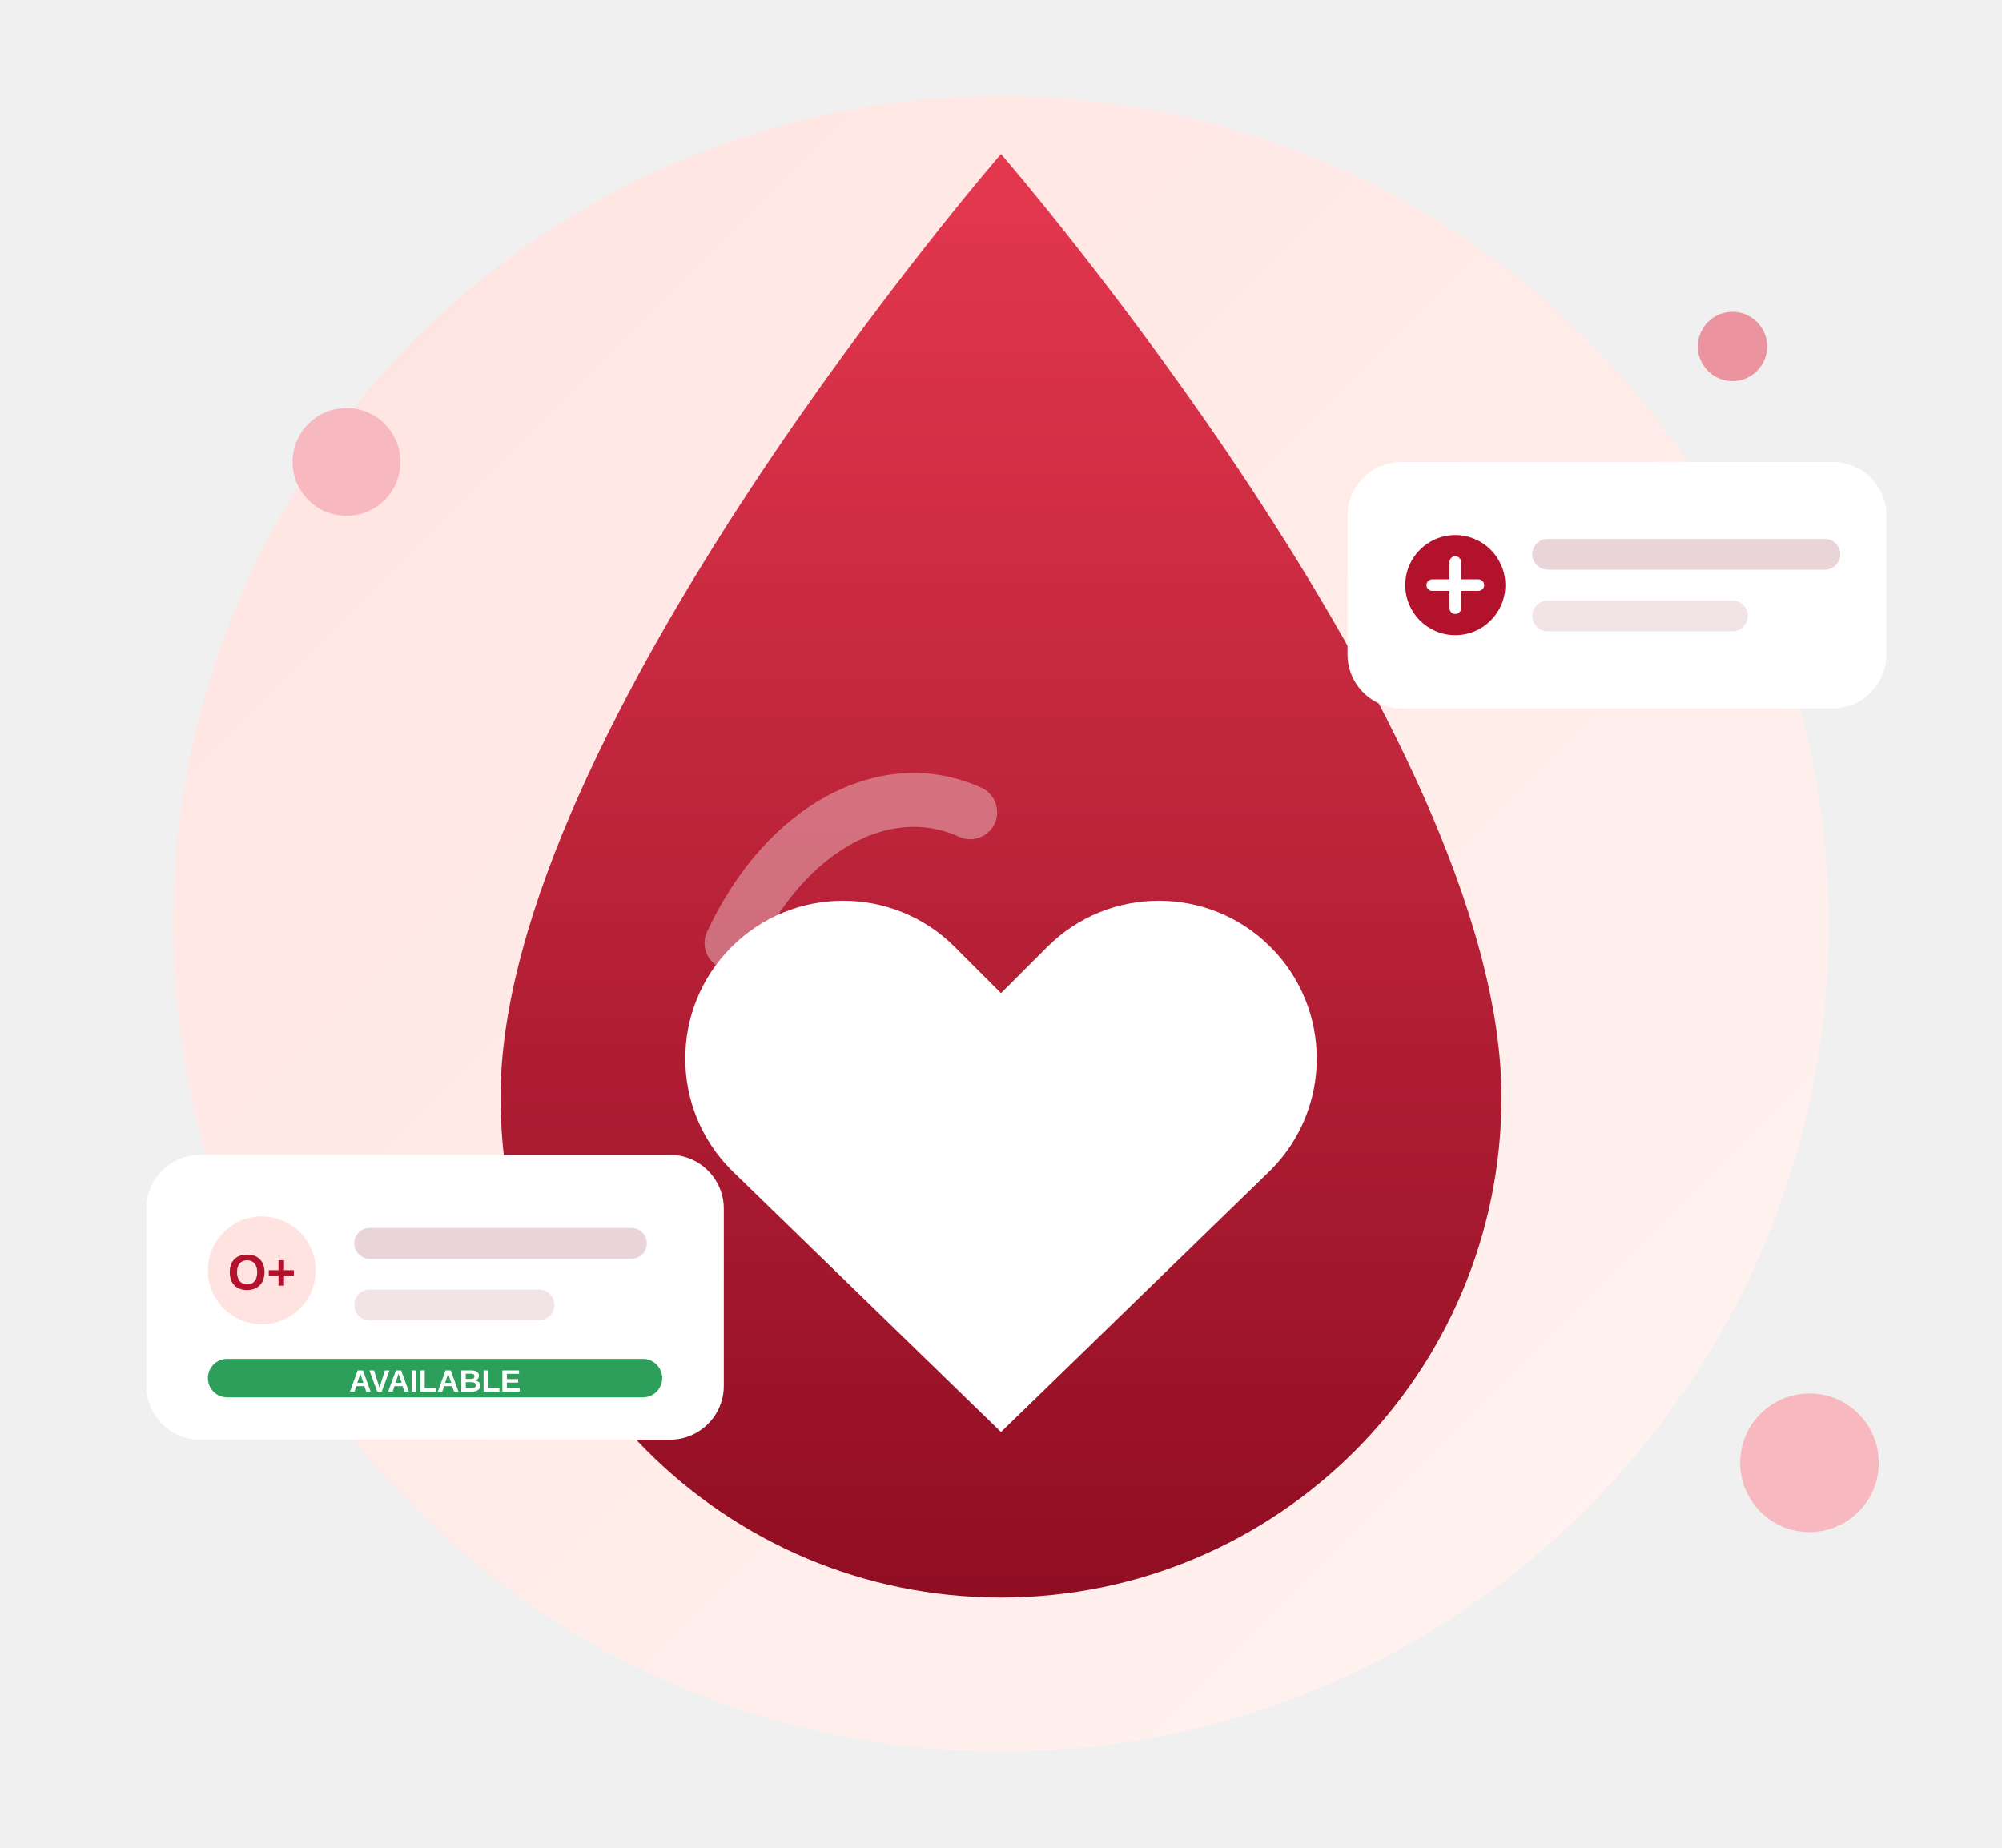
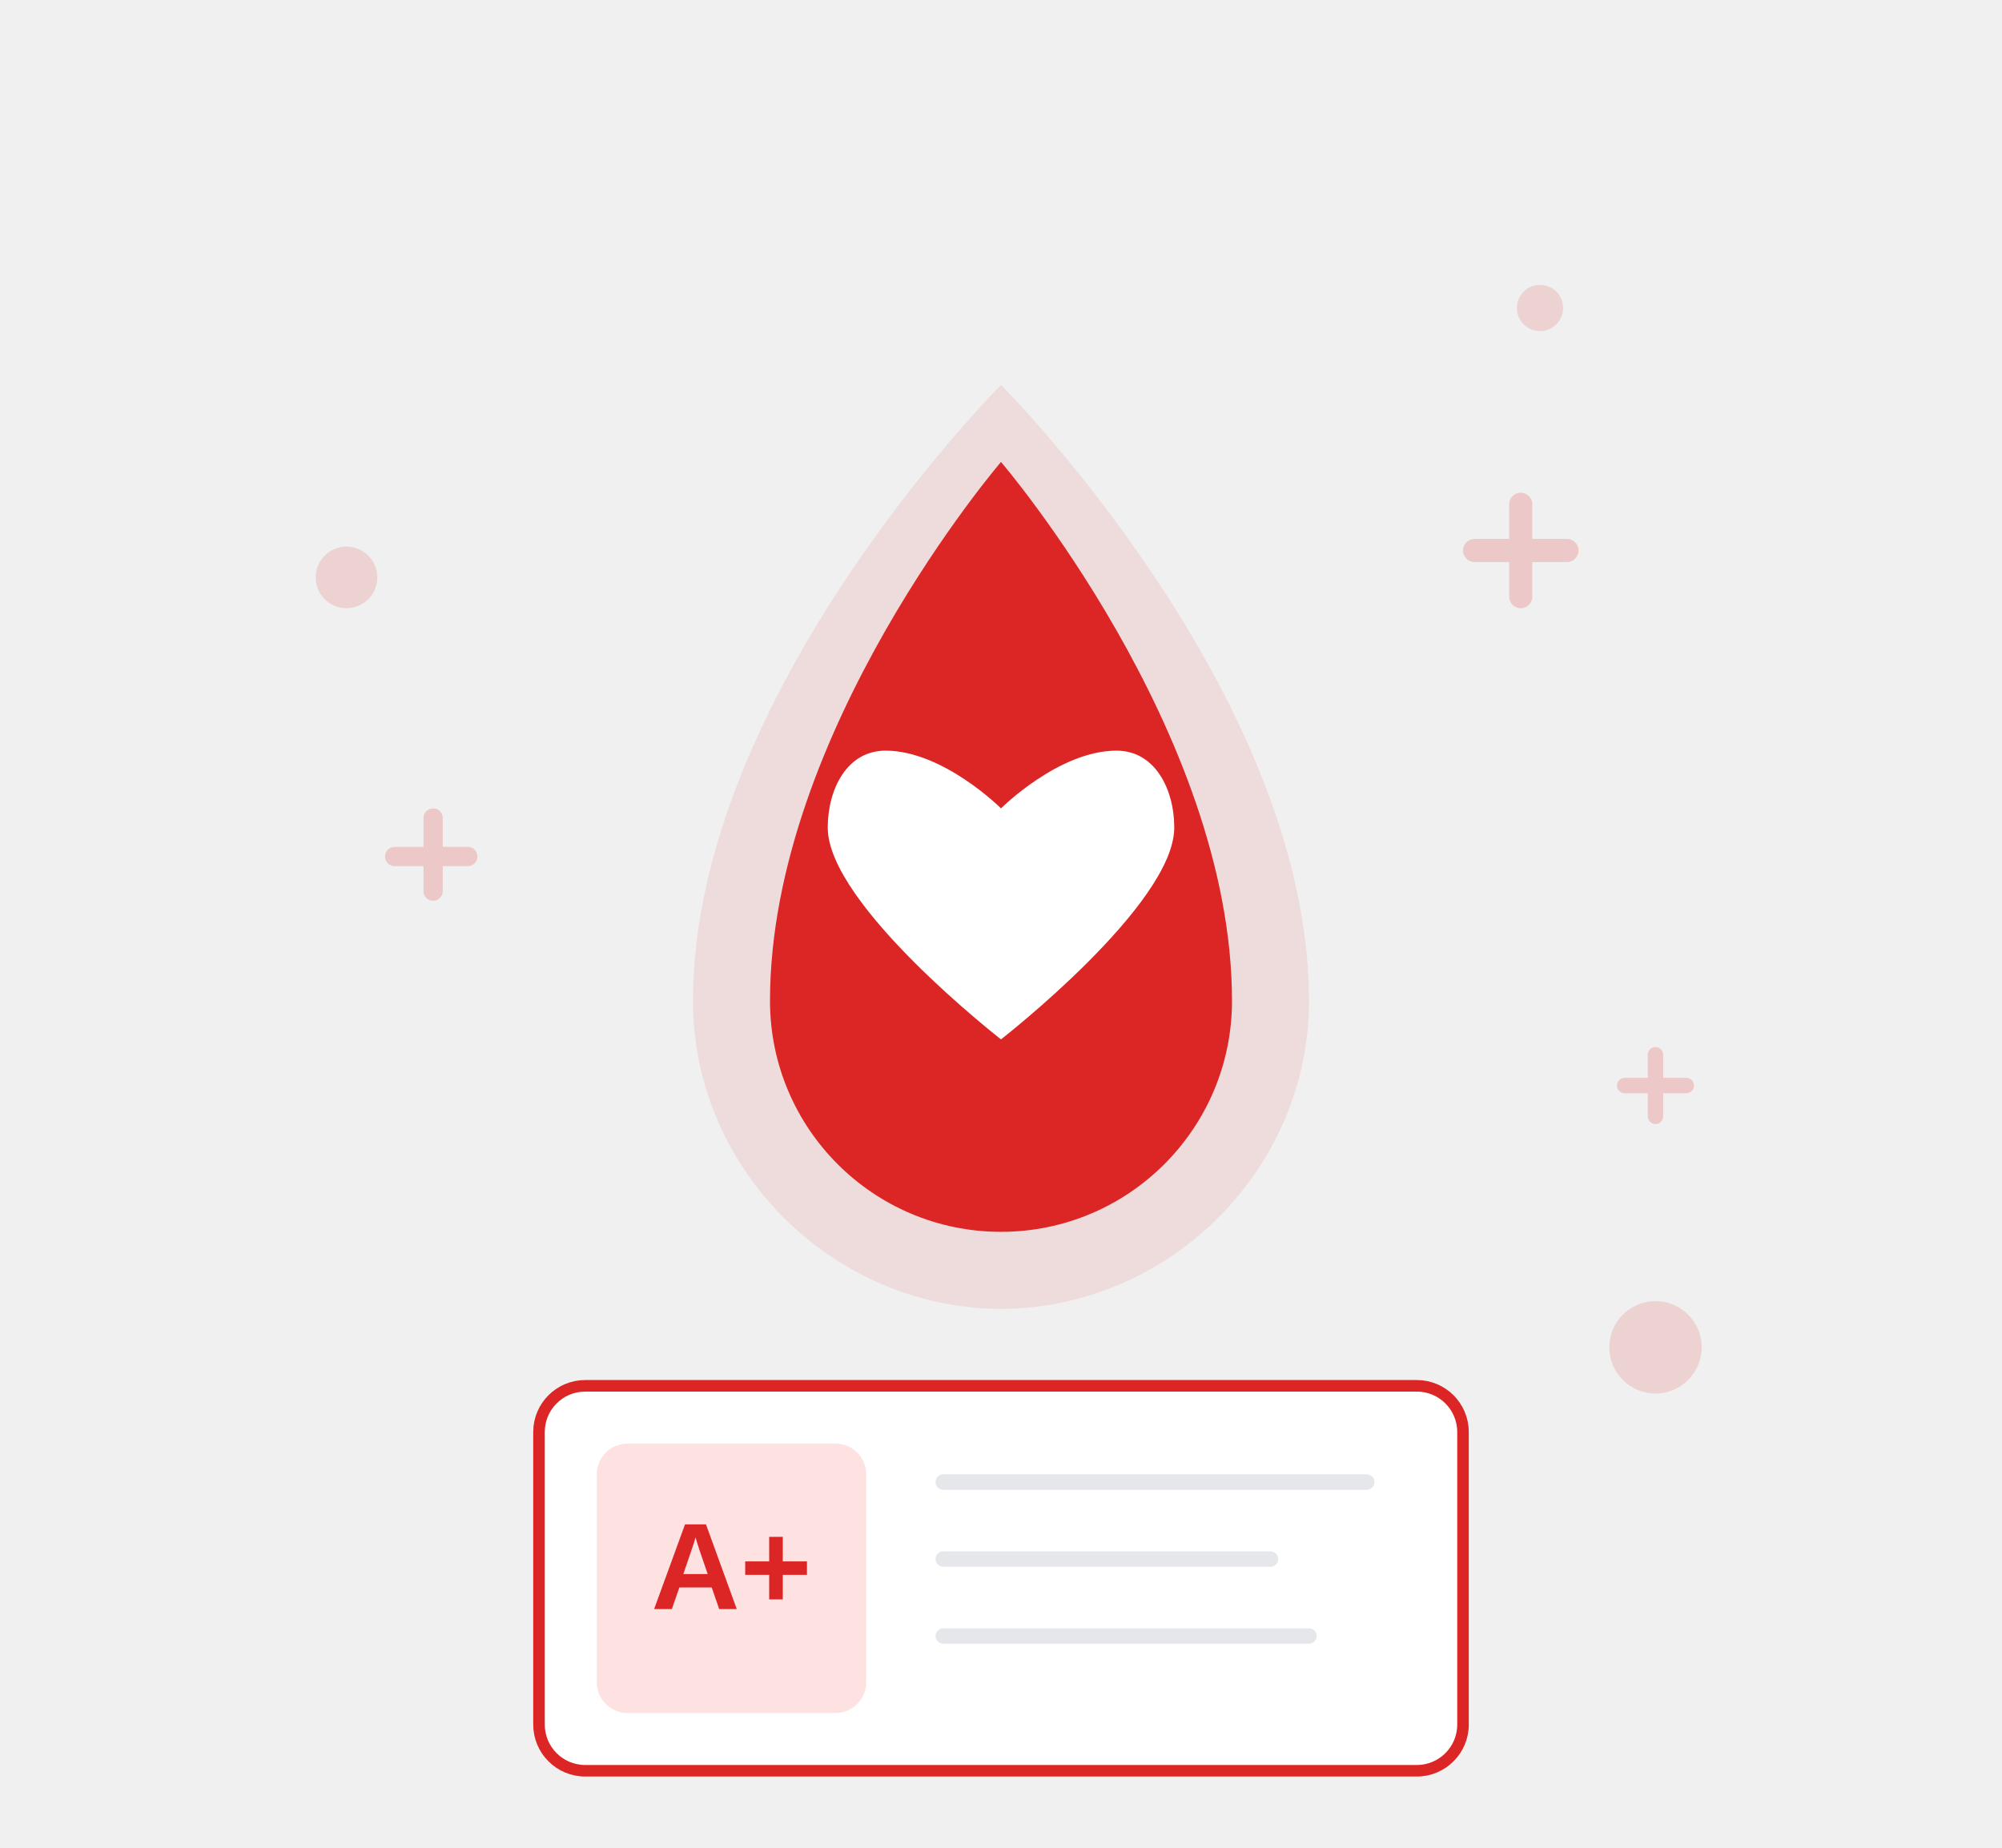
- <svg xmlns="http://www.w3.org/2000/svg" viewBox="0 0 520 480" width="520" height="480">
-   <defs>
-     <linearGradient id="drop" x1="0" y1="0" x2="0" y2="1">
-       <stop offset="0" stop-color="#E5384F" />
-       <stop offset="1" stop-color="#8F0D22" />
-     </linearGradient>
-     <linearGradient id="bg" x1="0" y1="0" x2="1" y2="1">
-       <stop offset="0" stop-color="#FFE3E0" />
-       <stop offset="1" stop-color="#FFF4F1" />
-     </linearGradient>
-   </defs>
-   <circle cx="260" cy="240" r="215" fill="url(#bg)" />
-   <circle cx="90" cy="120" r="14" fill="#F7B8BF" />
-   <circle cx="450" cy="90" r="9" fill="#E5384F" opacity=".5" />
-   <circle cx="470" cy="380" r="18" fill="#F7B8BF" />
-   <circle cx="60" cy="360" r="8" fill="#E5384F" opacity=".4" />
-   <path d="M260 40C260 40 130 190 130 285a130 130 0 0 0 260 0C390 190 260 40 260 40Z" fill="url(#drop)" />
-   <path d="M190 245c14-30 40-44 62-34" stroke="#fff" stroke-opacity=".35" stroke-width="14" stroke-linecap="round" fill="none" />
-   <path d="M260 372 190 304a41 41 0 0 1 58-58l12 12 12-12a41 41 0 0 1 58 58L260 372Z" fill="#fff" />
-   <rect x="38" y="300" width="150" height="74" rx="14" fill="#fff" />
-   <circle cx="68" cy="330" r="14" fill="#FFE3E0" />
-   <text x="68" y="335" font-family="Arial,sans-serif" font-size="13" font-weight="700" fill="#B3122D" text-anchor="middle">O+</text>
-   <rect x="92" y="319" width="76" height="8" rx="4" fill="#E9D5D8" />
-   <rect x="92" y="335" width="52" height="8" rx="4" fill="#F2E4E6" />
-   <rect x="54" y="353" width="118" height="10" rx="5" fill="#2E9E5B" />
-   <text x="113" y="361.5" font-family="Arial,sans-serif" font-size="8" font-weight="700" fill="#fff" text-anchor="middle">AVAILABLE</text>
-   <rect x="350" y="120" width="140" height="64" rx="14" fill="#fff" />
-   <circle cx="378" cy="152" r="13" fill="#B3122D" />
-   <path d="M372 152h12M378 146v12" stroke="#fff" stroke-width="3" stroke-linecap="round" />
-   <rect x="398" y="140" width="80" height="8" rx="4" fill="#E9D5D8" />
-   <rect x="398" y="156" width="56" height="8" rx="4" fill="#F2E4E6" />
+ <svg xmlns="http://www.w3.org/2000/svg" viewBox="0 0 520 480" fill="none">
+   <g>
+     <path d="M260 100C260 100 180 180 180 260C180 304.183 216.863 340 260 340C303.137 340 340 304.183 340 260C340 180 260 100 260 100Z" fill="#DC2626" opacity="0.1" />
+     <path d="M260 120C260 120 200 190 200 260C200 293.137 226.863 320 260 320C293.137 320 320 293.137 320 260C320 190 260 120 260 120Z" fill="#DC2626" />
+     <path d="M260 210C260 210 245 195 230 195C220 195 215 205 215 215C215 235 260 270 260 270C260 270 305 235 305 215C305 205 300 195 290 195C275 195 260 210 260 210Z" fill="white" />
+     <g transform="translate(140, 360)">
+       <rect x="0" y="0" width="240" height="100" rx="12" fill="white" stroke="#DC2626" stroke-width="3" />
+       <rect x="15" y="15" width="70" height="70" rx="8" fill="#FEE2E2" />
+       <text x="50" y="58" font-family="Arial, sans-serif" font-size="32" font-weight="bold" fill="#DC2626" text-anchor="middle">A+</text>
+       <line x1="105" y1="25" x2="215" y2="25" stroke="#E5E7EB" stroke-width="4" stroke-linecap="round" />
+       <line x1="105" y1="45" x2="190" y2="45" stroke="#E5E7EB" stroke-width="4" stroke-linecap="round" />
+       <line x1="105" y1="65" x2="200" y2="65" stroke="#E5E7EB" stroke-width="4" stroke-linecap="round" />
+     </g>
+     <g fill="#DC2626" opacity="0.2">
+       <rect x="380" y="140" width="30" height="6" rx="3" />
+       <rect x="392" y="128" width="6" height="30" rx="3" />
+       <rect x="100" y="220" width="24" height="5" rx="2.5" />
+       <rect x="110" y="210" width="5" height="24" rx="2.5" />
+       <rect x="420" y="280" width="20" height="4" rx="2" />
+       <rect x="428" y="272" width="4" height="20" rx="2" />
+     </g>
+     <circle cx="90" cy="150" r="8" fill="#DC2626" opacity="0.15" />
+     <circle cx="430" cy="350" r="12" fill="#DC2626" opacity="0.15" />
+     <circle cx="400" cy="80" r="6" fill="#DC2626" opacity="0.15" />
+   </g>
</svg>
